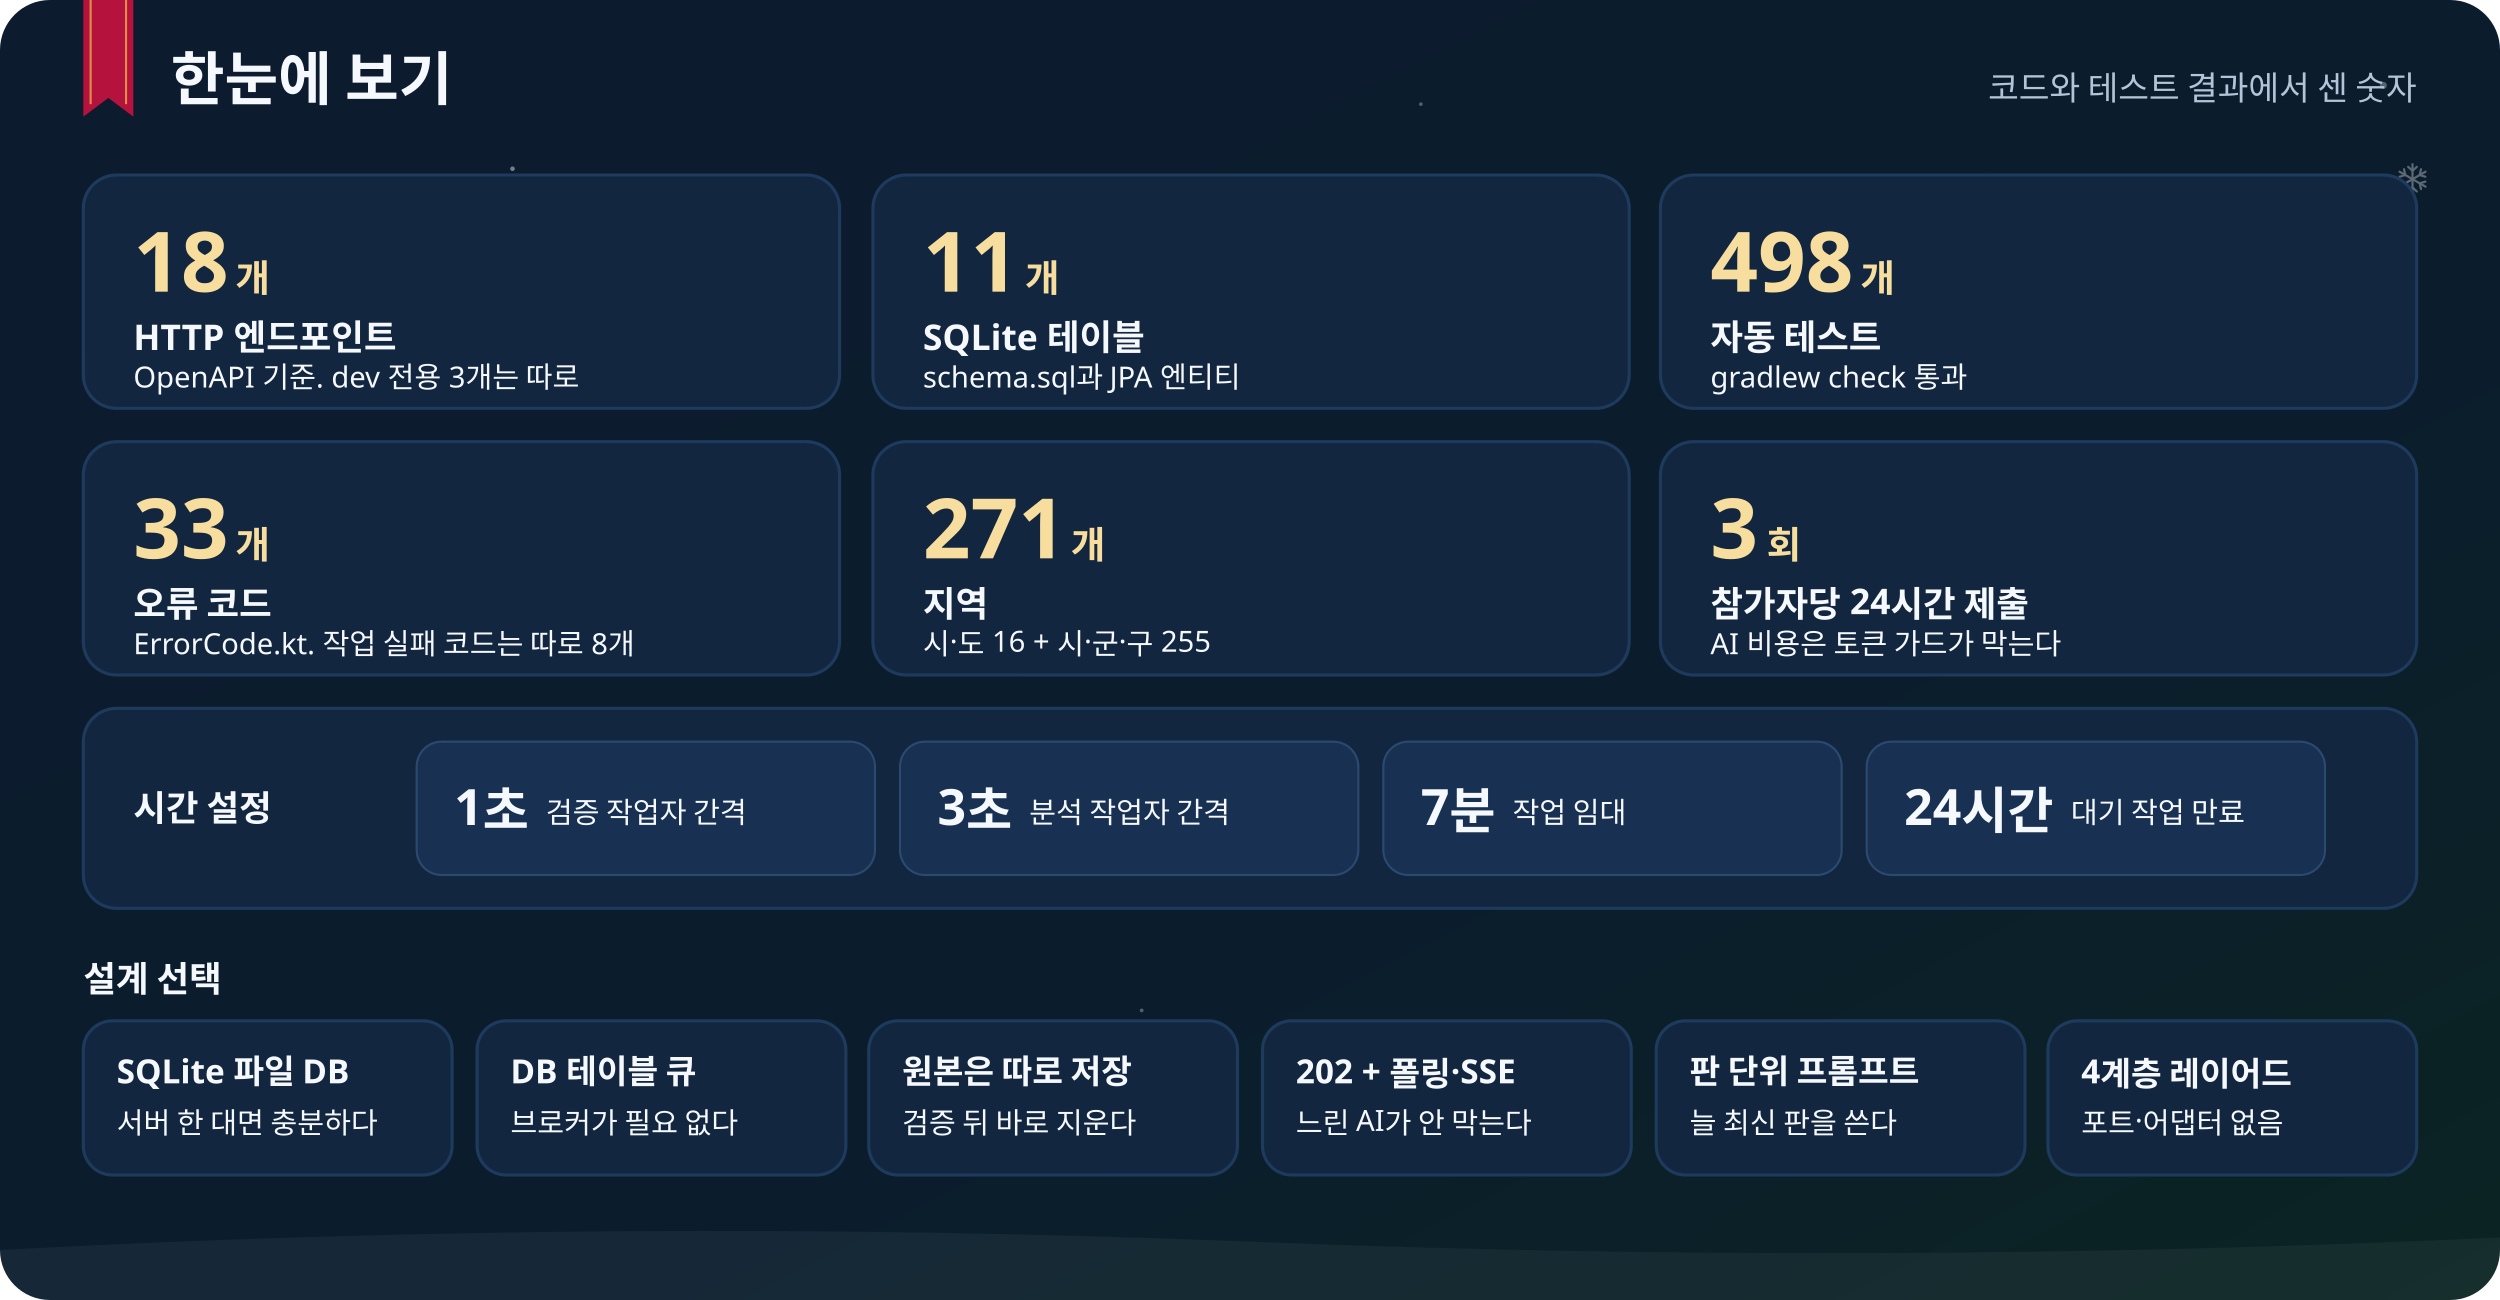
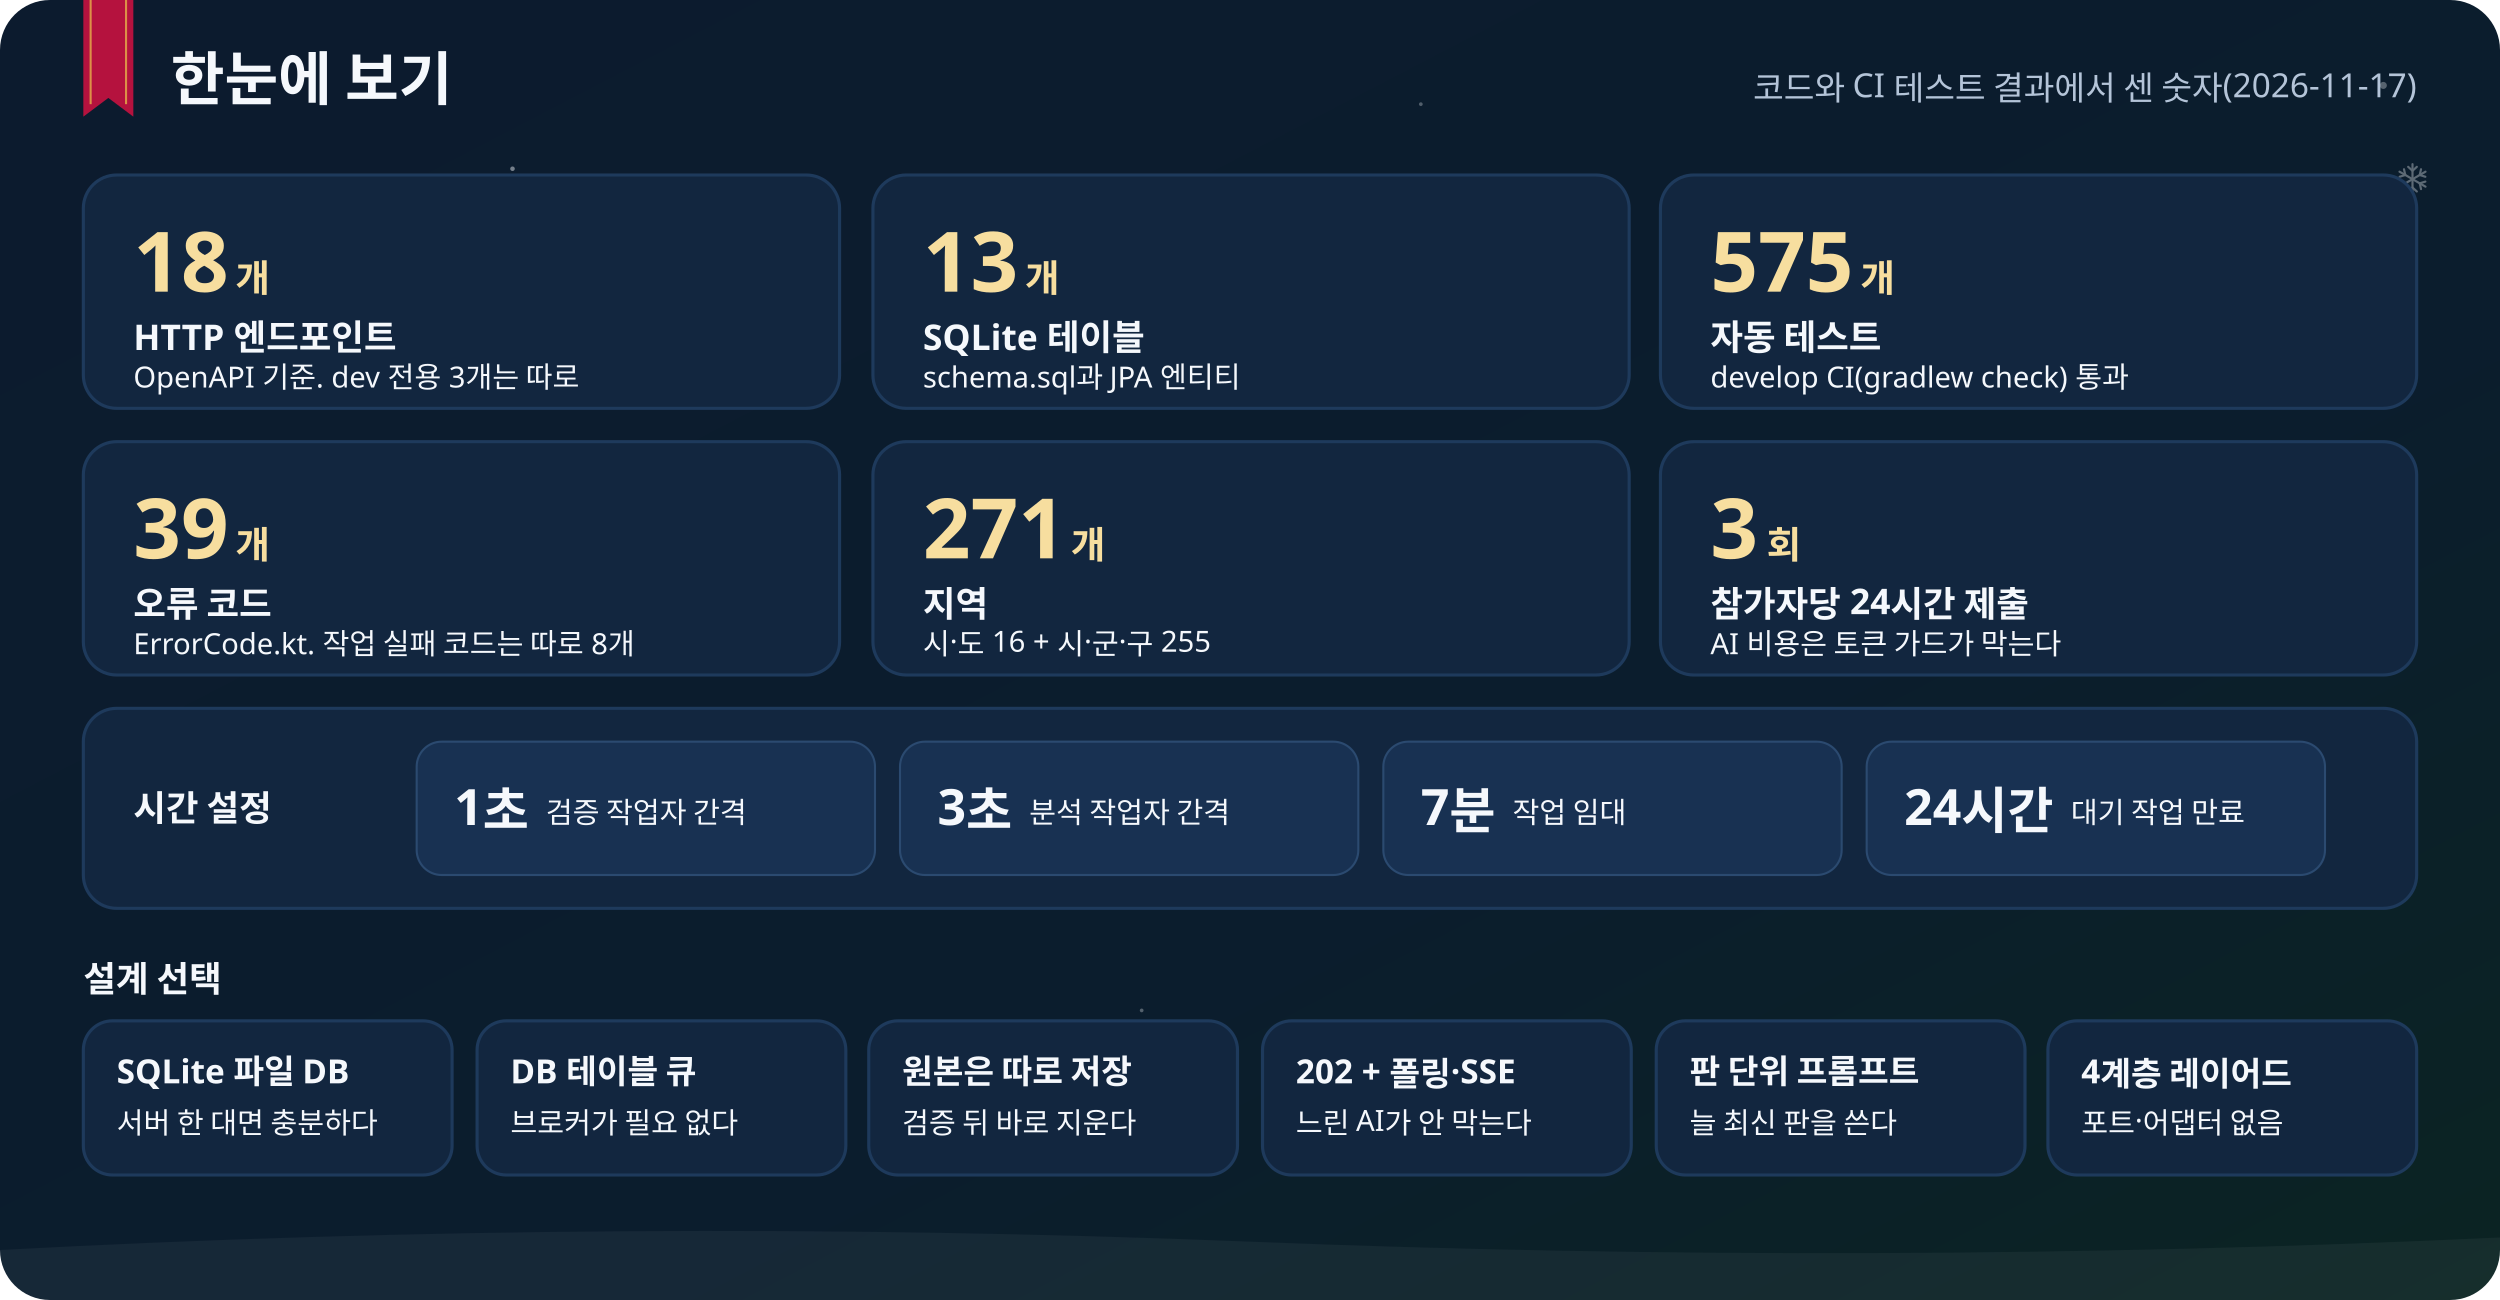
- <svg xmlns="http://www.w3.org/2000/svg" xmlns:xlink="http://www.w3.org/1999/xlink" viewBox="0 0 1200 624" width="1200" height="624" role="img" aria-label="핵심 숫자: HTTP 엔드포인트 18개(dev 전용 3개 별도), SQLite 테이블 11개, 자동 테스트 498개, 오류 코드 33개, 지역 271개, 참가자당 24시간 3회 제출(AI 비용은 앱 안의 토큰 가드가 막음). 검증 작업자 1초, 분석 작업자 3초, 작업 임대 7분, 대기 작업 만료 24시간. 설계 선택 6가지.">
+ <svg xmlns="http://www.w3.org/2000/svg" xmlns:xlink="http://www.w3.org/1999/xlink" viewBox="0 0 1200 624" width="1200" height="624" role="img" aria-label="핵심 숫자: HTTP 엔드포인트 18개(dev 전용 3개 별도), SQLite 테이블 13개, 자동 테스트 575개, 오류 코드 39개, 지역 271개, 참가자당 24시간 3회 제출(AI 비용은 앱 안의 토큰 가드가 막음). 검증 작업자 1초, 분석 작업자 3초, 작업 임대 7분, 대기 작업 만료 24시간. 설계 선택 6가지.">
  <defs>
    <linearGradient id="bg" x1="0" y1="0" x2="1" y2="1">
      <stop offset="0" stop-color="#0C1B2E" />
      <stop offset="0.62" stop-color="#0B1D2D" />
      <stop offset="1" stop-color="#0B2422" />
    </linearGradient>
    <marker id="arr" viewBox="0 0 10 10" refX="9" refY="5" markerWidth="7" markerHeight="7" orient="auto">
      <path d="M0,0 L10,5 L0,10 z" fill="#B4C4D8" />
    </marker>
    <marker id="arrLater" viewBox="0 0 10 10" refX="9" refY="5" markerWidth="7" markerHeight="7" orient="auto">
      <path d="M0,0 L10,5 L0,10 z" fill="#8DA3BE" />
    </marker>
    <symbol id="flake" viewBox="-10 -10 20 20" overflow="visible">
      <g fill="none" stroke-width="1.3" stroke-linecap="round">
        <g transform="rotate(0)">
          <path d="M0,-9 V9" />
          <path d="M-2.6,-7.4 L0,-5 L2.6,-7.4" />
          <path d="M-2.6,7.4 L0,5 L2.6,7.4" />
        </g>
        <g transform="rotate(60)">
          <path d="M0,-9 V9" />
          <path d="M-2.6,-7.4 L0,-5 L2.6,-7.4" />
          <path d="M-2.6,7.4 L0,5 L2.6,7.4" />
        </g>
        <g transform="rotate(120)">
          <path d="M0,-9 V9" />
          <path d="M-2.6,-7.4 L0,-5 L2.6,-7.4" />
          <path d="M-2.6,7.4 L0,5 L2.6,7.4" />
        </g>
      </g>
    </symbol>
    <style>
      text { font-family: 'Pretendard', 'Apple SD Gothic Neo', 'Malgun Gothic', 'Noto Sans KR', 'Segoe UI', system-ui, sans-serif; }
      text:not([fill]) { fill: #F5F8FC; }
      .card { fill: #12263F; stroke: #1E3A5C; stroke-width: 1.5; }
      .inner { fill: #183152; stroke: #2B4A70; stroke-width: 1; }
      .ghost { fill: #0C1B2E; stroke: #8DA3BE; stroke-width: 1.5; stroke-dasharray: 6 5; }
      .dev { fill: #0E3328; stroke: #134236; stroke-width: 1.5; }
      .h { font-size: 17px; font-weight: 700; }
      .s { font-size: 14px; fill: #B4C4D8; }
      .code { font-family: ui-monospace, 'SF Mono', 'D2Coding', Consolas, 'Liberation Mono', monospace; font-size: 14px; fill: #8ECDF5; }
      .line { stroke: #B4C4D8; stroke-width: 2; fill: none; }
      .later { stroke: #8DA3BE; stroke-width: 2; fill: none; stroke-dasharray: 6 5; }
      
    </style>
  </defs>
  <rect width="1200" height="624" rx="24" fill="url(#bg)" />
  <path d="M0,600 Q300,584 600,596 T1200,594 V600 A24,24 0 0 1 1176,624 H24 A24,24 0 0 1 0,600 z" fill="#F5F8FC" opacity="0.05" />
  <g fill="#F5F8FC">
    <circle cx="440" cy="100" r="1.5" opacity="0.27" />
    <circle cx="669" cy="222" r="0.9" opacity="0.38" />
    <circle cx="130" cy="261" r="0.9" opacity="0.27" />
    <circle cx="548" cy="485" r="0.9" opacity="0.31" />
    <circle cx="768" cy="554" r="1.4" opacity="0.35" />
    <circle cx="1144" cy="41" r="1.7" opacity="0.32" />
    <circle cx="246" cy="81" r="1.1" opacity="0.45" />
    <circle cx="285" cy="346" r="1.4" opacity="0.34" />
    <circle cx="682" cy="50" r="0.9" opacity="0.3" />
  </g>
  <path d="M40,0 H64 V56 L52,47 L40,56 z" fill="#B5123E" />
  <path d="M43.5,0 V50 M60.5,0 V50" stroke="#E9B949" stroke-width="1" opacity="0.75" />
  <text x="82" y="48" font-size="28" font-weight="800">한눈에 보기</text>
-   <text x="1160" y="48" text-anchor="end" font-size="16" fill="#B4C4D8">코드와 테스트 결과에서 센 숫자</text>
+   <text x="1160" y="48" text-anchor="end" font-size="16" fill="#B4C4D8">코드와 CI 테스트 결과에서 센 숫자(2026-11-17)</text>
  <use href="#flake" xlink:href="#flake" x="1150" y="78" width="16" height="16" stroke="#F5F8FC" opacity="0.35" />
  <rect class="card" x="40" y="84" width="363" height="112" rx="16" />
  <text x="64" y="140" font-size="40" font-weight="800" fill="#F7DE9F">18</text>
  <text x="113" y="140" font-size="18" font-weight="700" fill="#F7DE9F">개</text>
  <text x="64" y="168" class="h">HTTP 엔드포인트</text>
  <text x="64" y="186" class="s">OpenAPI 기준. dev 전용 3개는 따로</text>
  <rect class="card" x="419" y="84" width="363" height="112" rx="16" />
-   <text x="443" y="140" font-size="40" font-weight="800" fill="#F7DE9F">11</text>
+   <text x="443" y="140" font-size="40" font-weight="800" fill="#F7DE9F">13</text>
  <text x="492" y="140" font-size="18" font-weight="700" fill="#F7DE9F">개</text>
  <text x="443" y="168" class="h">SQLite 테이블</text>
  <text x="443" y="186" class="s">schema.sql과 JPA 엔티티</text>
  <rect class="card" x="797" y="84" width="363" height="112" rx="16" />
-   <text x="821" y="140" font-size="40" font-weight="800" fill="#F7DE9F">498</text>
+   <text x="821" y="140" font-size="40" font-weight="800" fill="#F7DE9F">575</text>
  <text x="893" y="140" font-size="18" font-weight="700" fill="#F7DE9F">개</text>
  <text x="821" y="168" class="h">자동 테스트</text>
-   <text x="821" y="186" class="s">gradlew check 통과</text>
+   <text x="821" y="186" class="s">develop CI(gradlew check) 통과</text>
  <rect class="card" x="40" y="212" width="363" height="112" rx="16" />
-   <text x="64" y="268" font-size="40" font-weight="800" fill="#F7DE9F">33</text>
+   <text x="64" y="268" font-size="40" font-weight="800" fill="#F7DE9F">39</text>
  <text x="113" y="268" font-size="18" font-weight="700" fill="#F7DE9F">개</text>
  <text x="64" y="296" class="h">오류 코드</text>
  <text x="64" y="314" class="s">ErrorCode.kt. 작업 실패 코드는 따로 8개</text>
  <rect class="card" x="419" y="212" width="363" height="112" rx="16" />
  <text x="443" y="268" font-size="40" font-weight="800" fill="#F7DE9F">271</text>
  <text x="514" y="268" font-size="18" font-weight="700" fill="#F7DE9F">개</text>
  <text x="443" y="296" class="h">지역</text>
  <text x="443" y="314" class="s">시·도 16 + 시·군·구 255</text>
  <rect class="card" x="797" y="212" width="363" height="112" rx="16" />
  <text x="821" y="268" font-size="40" font-weight="800" fill="#F7DE9F">3</text>
  <text x="848" y="268" font-size="18" font-weight="700" fill="#F7DE9F">회</text>
  <text x="821" y="296" class="h">참가자당 24시간 제출</text>
  <text x="821" y="314" class="s">AI 비용은 토큰 가드가 막는다</text>
  <rect class="card" x="40" y="340" width="1120" height="96" rx="16" />
  <text x="64" y="394" class="h">시간 설정</text>
  <rect class="inner" x="200" y="356" width="220" height="64" rx="12" />
  <text x="218" y="396" font-size="24" font-weight="800">1초</text>
  <text x="262" y="395" class="s">검증 작업자 간격</text>
  <rect class="inner" x="432" y="356" width="220" height="64" rx="12" />
  <text x="450" y="396" font-size="24" font-weight="800">3초</text>
  <text x="494" y="395" class="s">분석 작업자 간격</text>
  <rect class="inner" x="664" y="356" width="220" height="64" rx="12" />
  <text x="682" y="396" font-size="24" font-weight="800">7분</text>
  <text x="726" y="395" class="s">작업 임대</text>
  <rect class="inner" x="896" y="356" width="220" height="64" rx="12" />
  <text x="914" y="396" font-size="24" font-weight="800">24시간</text>
  <text x="994" y="395" class="s">대기 작업 만료</text>
  <text x="40" y="476" class="h">설계 선택</text>
  <rect class="card" x="40" y="490" width="177" height="74" rx="14" />
  <text x="56" y="520" font-size="16" font-weight="700">SQLite 파일 DB</text>
  <text x="56" y="544" class="s">서버 한 대면 충분하다</text>
  <rect class="card" x="229" y="490" width="177" height="74" rx="14" />
  <text x="245" y="520" font-size="16" font-weight="700">DB 테이블 큐</text>
  <text x="245" y="544" class="s">브로커가 필요 없다</text>
  <rect class="card" x="417" y="490" width="177" height="74" rx="14" />
  <text x="433" y="520" font-size="16" font-weight="700">원본은 따로 저장</text>
  <text x="433" y="544" class="s">검증 뒤 바로 지운다</text>
  <rect class="card" x="606" y="490" width="177" height="74" rx="14" />
  <text x="622" y="520" font-size="16" font-weight="700">202 + 폴링·SSE</text>
  <text x="622" y="544" class="s">느린 AI가 안 막는다</text>
  <rect class="card" x="795" y="490" width="177" height="74" rx="14" />
  <text x="811" y="520" font-size="16" font-weight="700">판 단위 프롬프트</text>
  <text x="811" y="544" class="s">늘 최신 판을 쓴다</text>
  <rect class="card" x="983" y="490" width="177" height="74" rx="14" />
  <text x="999" y="520" font-size="16" font-weight="700">4계층 레이어드</text>
  <text x="999" y="544" class="s">포트·어댑터 없음</text>
</svg>
